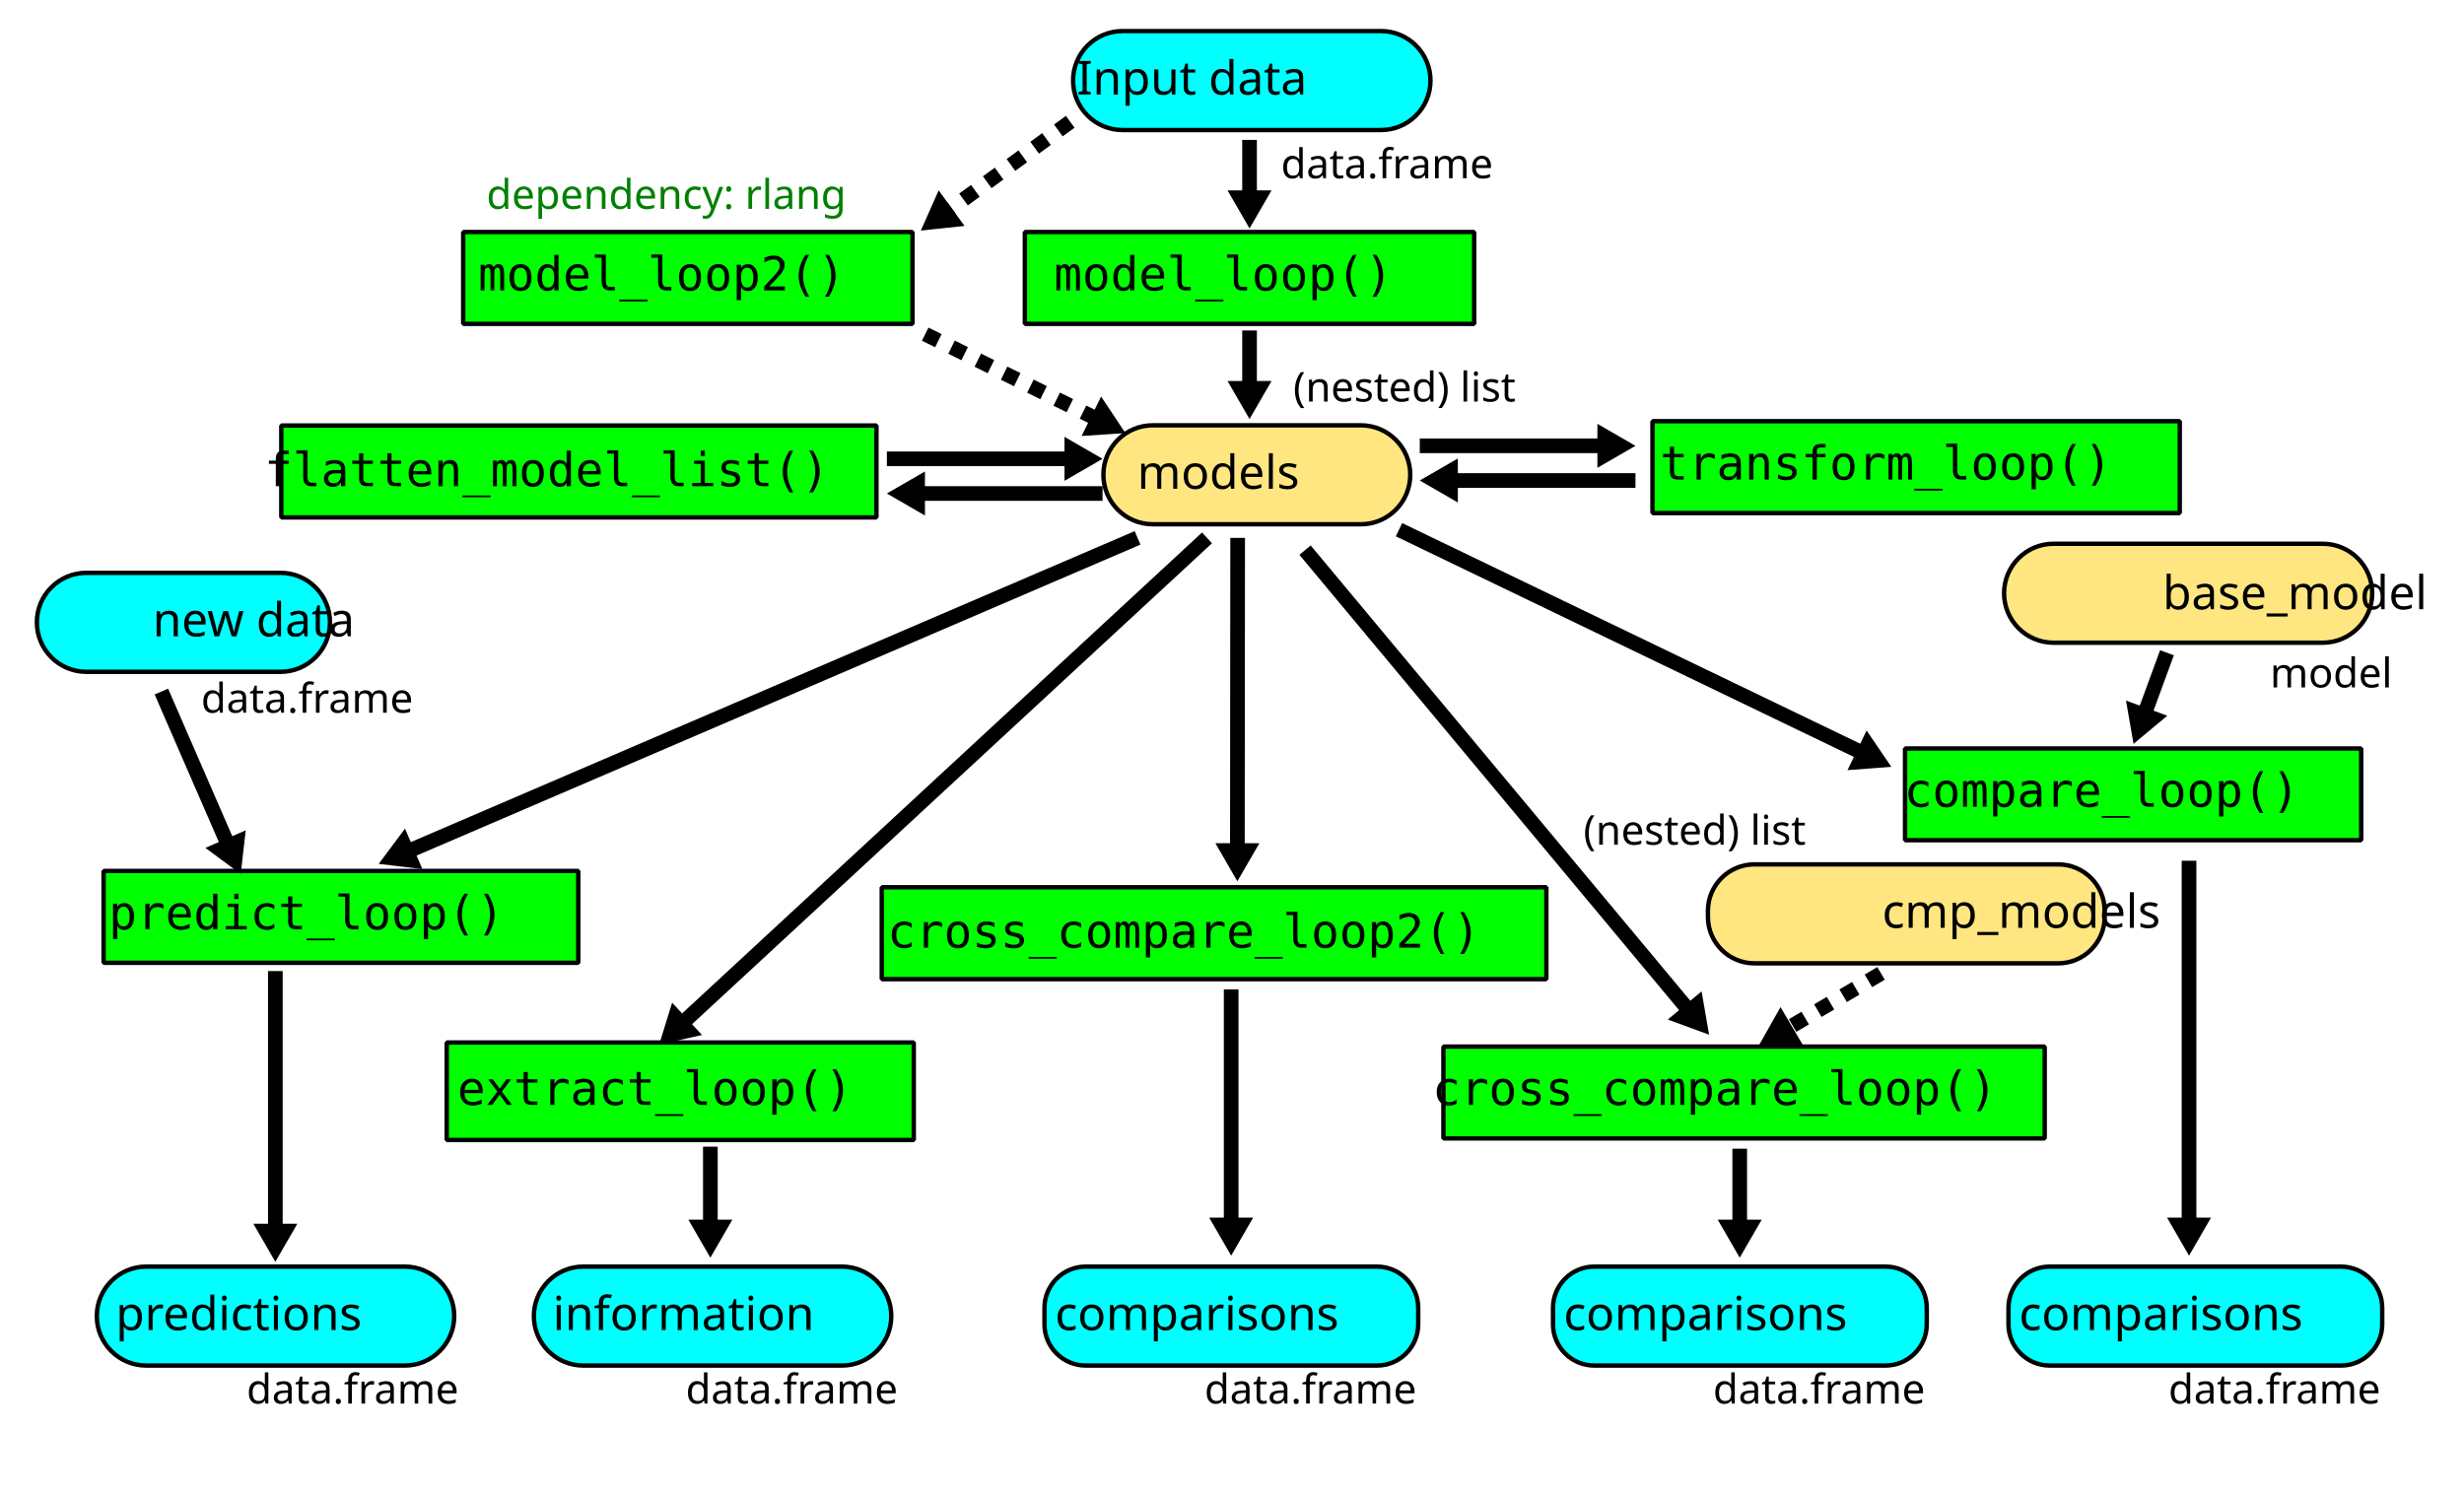
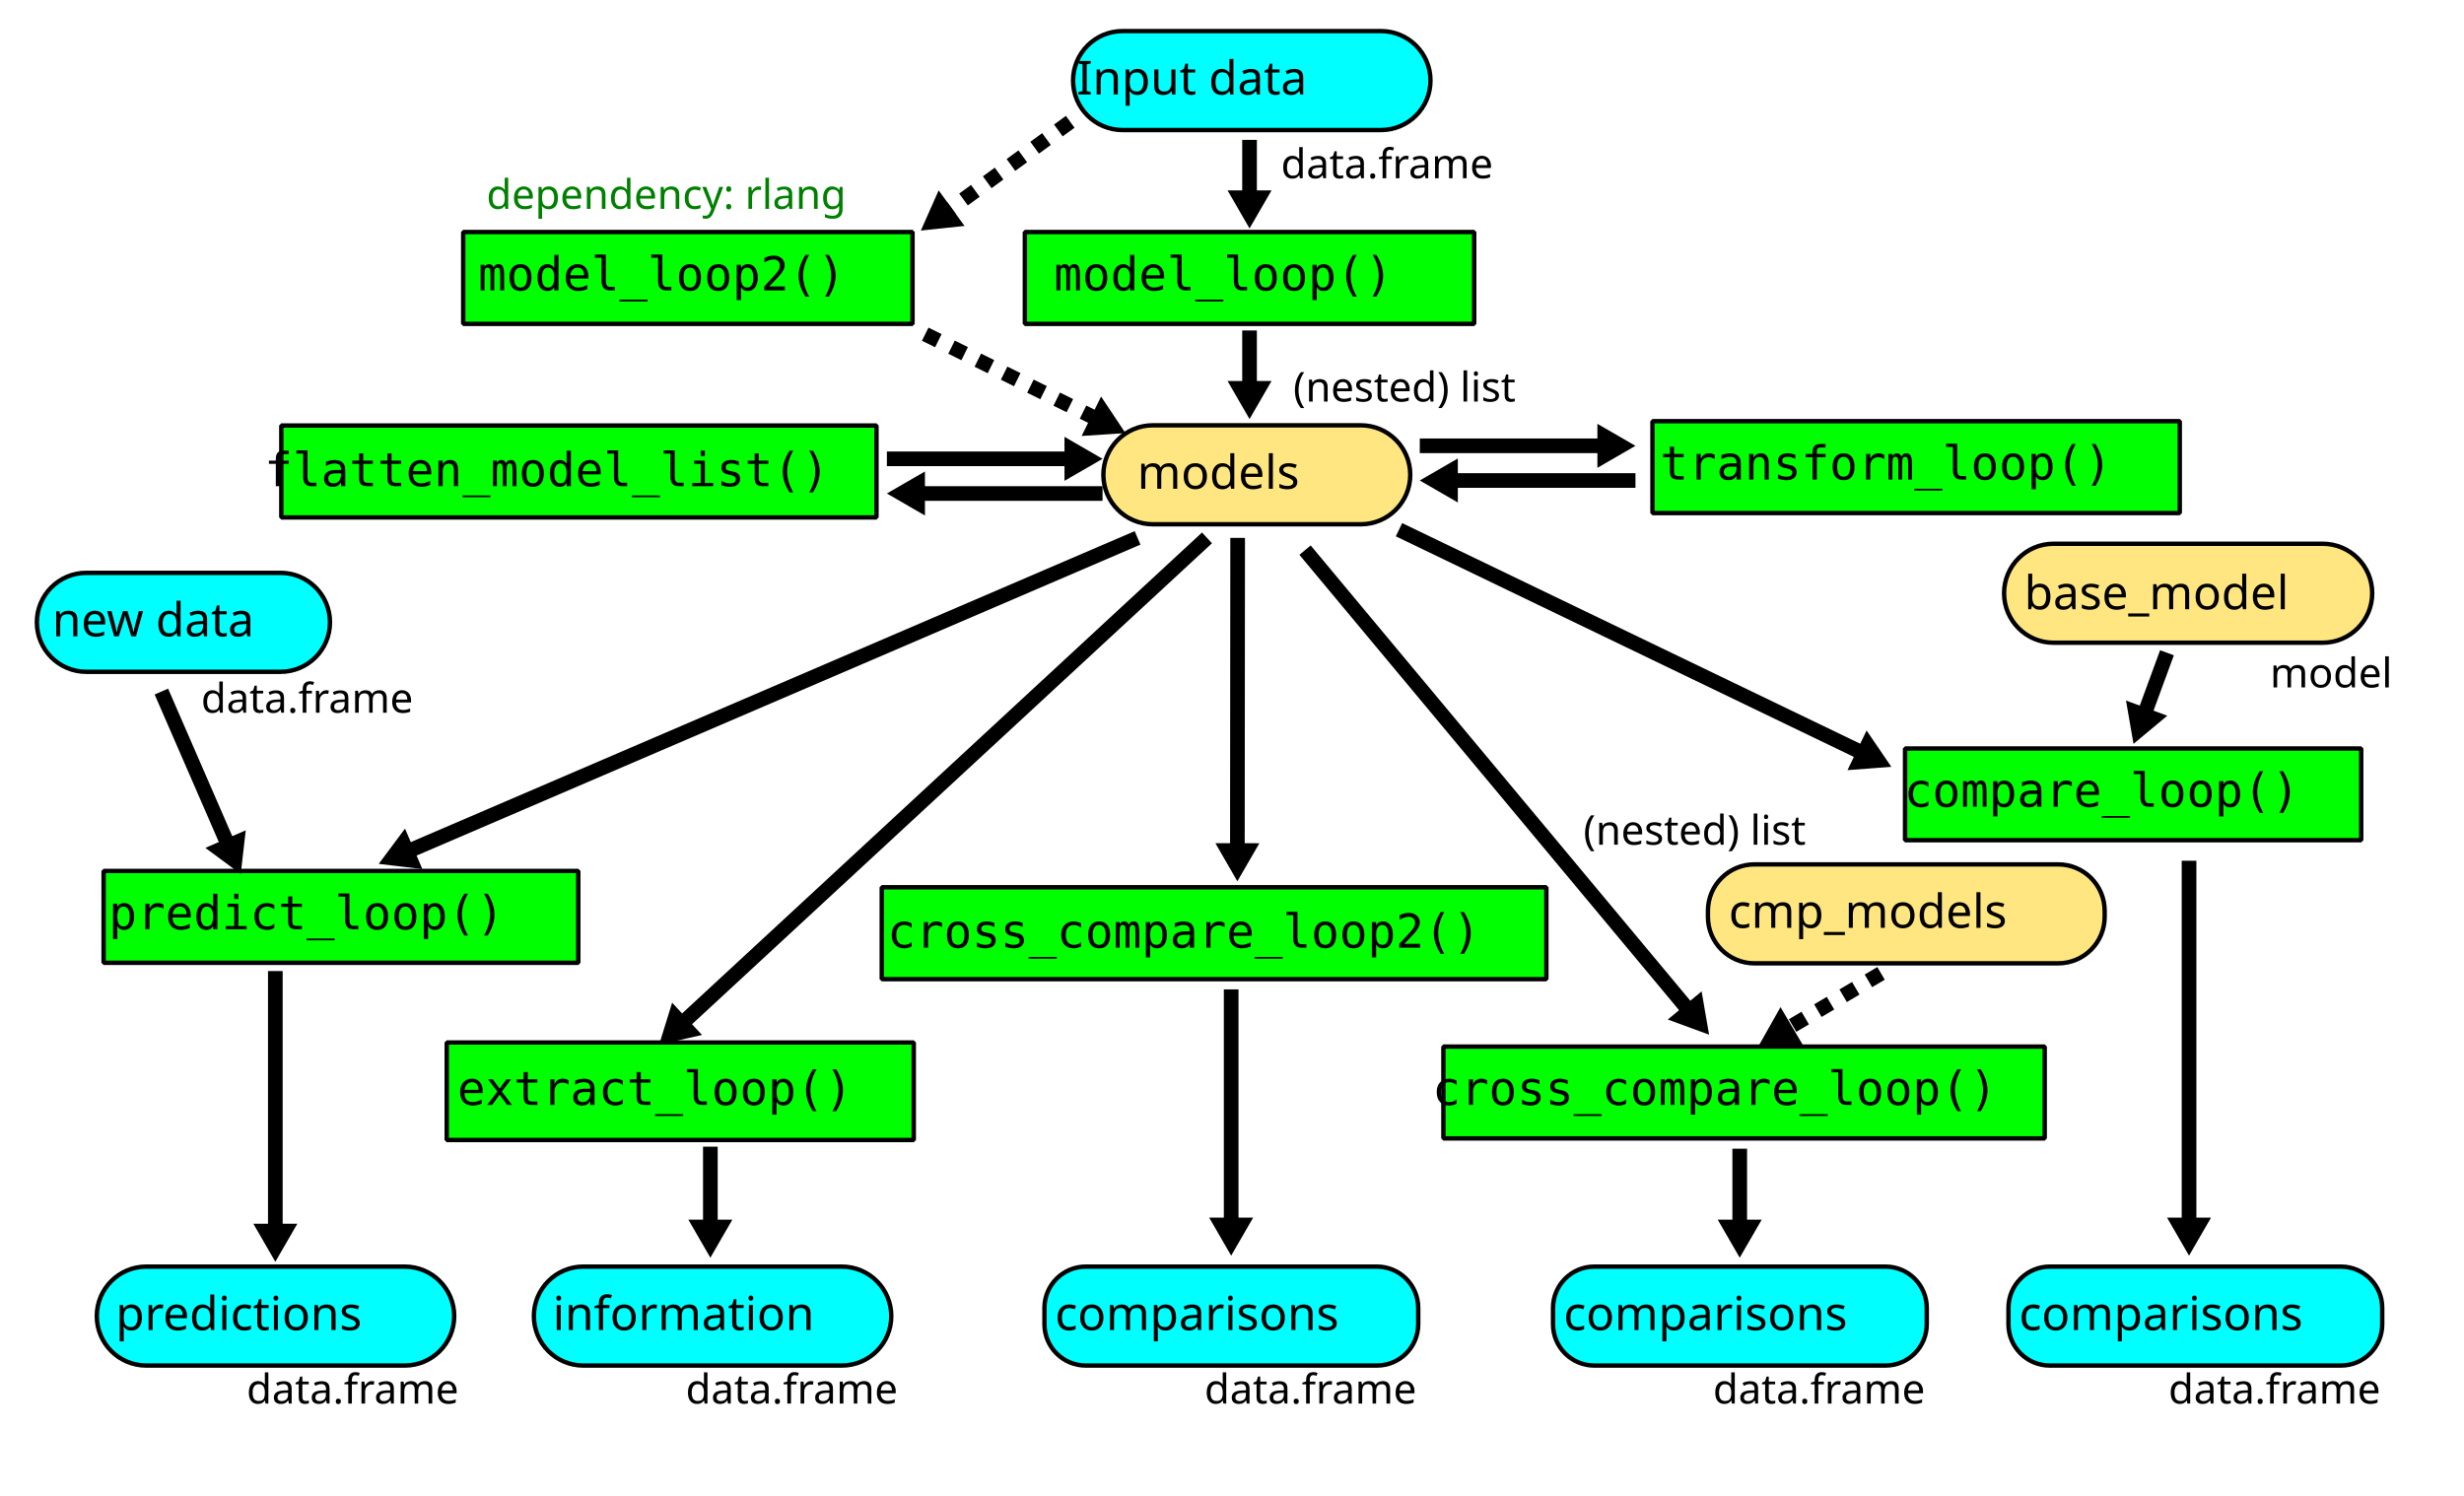
<svg xmlns="http://www.w3.org/2000/svg" width="1120" height="680" viewBox="0 0 296.333 179.917" version="1.1" id="svg5">
  <defs id="defs2">
    <marker style="overflow:visible" id="TriangleStart" refX="0" refY="0" orient="auto-start-reverse" markerWidth="2.595" markerHeight="3" viewBox="0 0 5.324 6.155" preserveAspectRatio="xMidYMid">
      <path transform="scale(0.5)" style="fill:context-stroke;fill-rule:evenodd;stroke:context-stroke;stroke-width:1pt" d="M 5.77,0 -2.88,5 V -5 Z" id="path135" />
    </marker>
  </defs>
  <g id="layer1" transform="translate(-3.481446,-6.579118)">
    <rect style="fill:#00ffff;stroke:#000000;stroke-width:0.529;stroke-linejoin:bevel;stroke-dasharray:none" id="rect819" width="42.985" height="11.903" x="132.533" y="10.317" ry="5.951" />
    <text xml:space="preserve" style="font-size:5.644px;font-family:Arial;-inkscape-font-specification:Arial;text-align:end;text-anchor:end;fill:#00ffff;stroke:#000000;stroke-width:0.706;stroke-linejoin:bevel" x="168.517" y="17.949" id="text922">
      <tspan id="tspan920" style="font-style:normal;font-variant:normal;font-weight:normal;font-stretch:normal;font-family:sans-serif;-inkscape-font-specification:sans-serif;fill:#000000;stroke:none;stroke-width:0.706" x="168.517" y="17.949">Input data</tspan>
    </text>
    <text xml:space="preserve" style="font-style:normal;font-variant:normal;font-weight:normal;font-stretch:normal;font-size:4.939px;font-family:sans-serif;-inkscape-font-specification:sans-serif;text-align:start;text-anchor:start;fill:#000000;stroke:none;stroke-width:0.706;stroke-linejoin:bevel" x="157.542" y="28.02" id="text1134">
      <tspan id="tspan1132" style="font-size:4.939px;text-align:start;text-anchor:start;stroke-width:0.706" x="157.542" y="28.02">data.frame</tspan>
    </text>
    <rect style="fill:#00ff00;stroke:#000000;stroke-width:0.529;stroke-linejoin:bevel;stroke-dasharray:none" id="rect1136" width="54.038" height="11.053" x="126.736" y="34.483" ry="0" />
    <text xml:space="preserve" style="font-size:5.644px;font-family:Arial;-inkscape-font-specification:Arial;text-align:center;text-anchor:middle;fill:#00ffff;stroke:#000000;stroke-width:0.706;stroke-linejoin:bevel" x="154.539" y="41.504" id="text1192">
      <tspan id="tspan1190" style="font-style:normal;font-variant:normal;font-weight:normal;font-stretch:normal;font-family:monospace;-inkscape-font-specification:monospace;text-align:center;text-anchor:middle;fill:#000000;stroke:none;stroke-width:0.706" x="154.539" y="41.504">model_loop()</tspan>
    </text>
    <path style="fill:#00ff00;stroke:#000000;stroke-width:1.764;stroke-linejoin:bevel;stroke-dasharray:none;marker-end:url(#TriangleStart)" d="m 153.758,23.401 v 7.601" id="path1307" />
    <path style="fill:none;stroke:#000000;stroke-width:1.764;stroke-linejoin:bevel;stroke-dasharray:none;marker-end:url(#TriangleStart)" d="m 153.758,46.328 v 7.601" id="path1653" />
    <rect style="fill:#ffe680;stroke:#000000;stroke-width:0.529;stroke-linejoin:bevel;stroke-dasharray:none" id="rect1661" width="36.906" height="11.903" x="136.18" y="57.733" ry="5.951" />
    <text xml:space="preserve" style="font-size:5.644px;font-family:Arial;-inkscape-font-specification:Arial;text-align:center;text-anchor:middle;fill:#00ffff;stroke:#000000;stroke-width:0.706;stroke-linejoin:bevel" x="153.922" y="65.365" id="text1665">
      <tspan id="tspan1663" style="font-style:normal;font-variant:normal;font-weight:normal;font-stretch:normal;font-family:sans-serif;-inkscape-font-specification:sans-serif;text-align:center;text-anchor:middle;fill:#000000;stroke:none;stroke-width:0.706" x="153.922" y="65.365">models</tspan>
    </text>
    <text xml:space="preserve" style="font-style:normal;font-variant:normal;font-weight:normal;font-stretch:normal;font-size:4.939px;font-family:sans-serif;-inkscape-font-specification:sans-serif;text-align:end;text-anchor:end;fill:#000000;stroke:none;stroke-width:0.706;stroke-linejoin:bevel" x="159.013" y="54.875" id="text1771">
      <tspan id="tspan1769" style="font-size:4.939px;text-align:start;text-anchor:start;stroke-width:0.706" x="159.013" y="54.875">(nested) list</tspan>
    </text>
    <rect style="fill:#00ff00;stroke:#000000;stroke-width:0.529;stroke-linejoin:bevel;stroke-dasharray:none" id="rect1773" width="71.58" height="11.053" x="37.311" y="57.757" ry="0" />
    <text xml:space="preserve" style="font-size:5.644px;font-family:Arial;-inkscape-font-specification:Arial;text-align:center;text-anchor:middle;fill:#00ffff;stroke:#000000;stroke-width:0.706;stroke-linejoin:bevel" x="73.189" y="65.058" id="text1777">
      <tspan id="tspan1775" style="font-style:normal;font-variant:normal;font-weight:normal;font-stretch:normal;font-family:monospace;-inkscape-font-specification:monospace;text-align:center;text-anchor:middle;fill:#000000;stroke:none;stroke-width:0.706" x="73.189" y="65.058">flatten_model_list()</tspan>
    </text>
    <rect style="fill:#00ff00;stroke:#000000;stroke-width:0.529;stroke-linejoin:bevel;stroke-dasharray:none" id="rect1779" width="63.417" height="11.053" x="202.216" y="57.236" ry="0" />
    <text xml:space="preserve" style="font-size:5.644px;font-family:Arial;-inkscape-font-specification:Arial;text-align:center;text-anchor:middle;fill:#00ffff;stroke:#000000;stroke-width:0.706;stroke-linejoin:bevel" x="234.225" y="64.256" id="text1783">
      <tspan id="tspan1781" style="font-style:normal;font-variant:normal;font-weight:normal;font-stretch:normal;font-family:monospace;-inkscape-font-specification:monospace;text-align:center;text-anchor:middle;fill:#000000;stroke:none;stroke-width:0.706" x="234.225" y="64.256">transform_loop()</tspan>
    </text>
    <path style="fill:none;stroke:#000000;stroke-width:1.764;stroke-linejoin:bevel;stroke-dasharray:none;marker-end:url(#TriangleStart)" d="m 174.232,60.202 h 22.885" id="path2562" />
    <path style="fill:none;stroke:#000000;stroke-width:1.764;stroke-linejoin:bevel;stroke-dasharray:none;marker-end:url(#TriangleStart)" d="M 200.17,64.37 H 177.284" id="path2566" />
    <path style="fill:none;stroke:#000000;stroke-width:1.764;stroke-linejoin:bevel;stroke-dasharray:none;marker-end:url(#TriangleStart)" d="m 110.142,61.765 h 22.885" id="path2572" />
    <path style="fill:none;stroke:#000000;stroke-width:1.764;stroke-linejoin:bevel;stroke-dasharray:none;marker-end:url(#TriangleStart)" d="M 136.08,65.934 H 113.195" id="path2574" />
    <rect style="fill:#00ff00;stroke:#000000;stroke-width:0.529;stroke-linejoin:bevel;stroke-dasharray:none" id="rect2578" width="56.169" height="11.733" x="57.207" y="131.964" ry="0" />
    <text xml:space="preserve" style="font-size:5.644px;font-family:Arial;-inkscape-font-specification:Arial;text-align:center;text-anchor:middle;fill:#00ffff;stroke:#000000;stroke-width:0.706;stroke-linejoin:bevel" x="86.177" y="139.476" id="text2582">
      <tspan id="tspan2580" style="font-style:normal;font-variant:normal;font-weight:normal;font-stretch:normal;font-family:monospace;-inkscape-font-specification:monospace;text-align:center;text-anchor:middle;fill:#000000;stroke:none;stroke-width:0.706" x="86.177" y="139.476">extract_loop()</tspan>
    </text>
    <rect style="fill:#00ff00;stroke:#000000;stroke-width:0.529;stroke-linejoin:bevel;stroke-dasharray:none" id="rect2584" width="57.088" height="11.053" x="15.941" y="111.331" ry="0" />
    <text xml:space="preserve" style="font-size:5.644px;font-family:Arial;-inkscape-font-specification:Arial;text-align:center;text-anchor:middle;fill:#00ffff;stroke:#000000;stroke-width:0.706;stroke-linejoin:bevel" x="44.267" y="118.352" id="text2588">
      <tspan id="tspan2586" style="font-style:normal;font-variant:normal;font-weight:normal;font-stretch:normal;font-family:monospace;-inkscape-font-specification:monospace;text-align:center;text-anchor:middle;fill:#000000;stroke:none;stroke-width:0.706" x="44.267" y="118.352">predict_loop()</tspan>
    </text>
    <rect style="fill:#00ff00;stroke:#000000;stroke-width:0.529;stroke-linejoin:bevel;stroke-dasharray:none" id="rect2590" width="54.86" height="11.036" x="232.593" y="96.602" ry="0" />
    <text xml:space="preserve" style="font-size:5.644px;font-family:Arial;-inkscape-font-specification:Arial;text-align:center;text-anchor:middle;fill:#00ffff;stroke:#000000;stroke-width:0.706;stroke-linejoin:bevel" x="260.18" y="103.614" id="text2594">
      <tspan id="tspan2592" style="font-style:normal;font-variant:normal;font-weight:normal;font-stretch:normal;font-family:monospace;-inkscape-font-specification:monospace;text-align:center;text-anchor:middle;fill:#000000;stroke:none;stroke-width:0.706" x="260.18" y="103.614">compare_loop()</tspan>
    </text>
    <rect style="fill:#00ffff;stroke:#000000;stroke-width:0.529;stroke-linejoin:bevel;stroke-dasharray:none" id="rect2608" width="35.253" height="11.903" x="7.914" y="75.479" ry="5.951" />
-     <text xml:space="preserve" style="font-size:5.644px;font-family:Arial;-inkscape-font-specification:Arial;text-align:center;text-anchor:middle;fill:#00ffff;stroke:#000000;stroke-width:0.706;stroke-linejoin:bevel" x="25.332" y="83.11" id="text2612">
-       <tspan id="tspan2610" style="font-style:normal;font-variant:normal;font-weight:normal;font-stretch:normal;font-family:sans-serif;-inkscape-font-specification:sans-serif;fill:#000000;stroke:none;stroke-width:0.706;text-anchor:middle;text-align:center" x="37.907" y="83.11">new data</tspan>
+     <text xml:space="preserve" style="font-size:5.644px;font-family:Arial;-inkscape-font-specification:Arial;text-align:center;text-anchor:middle;fill:#00ffff;stroke:#000000;stroke-width:0.706;stroke-linejoin:bevel" x="25.823" y="83.11" id="text2612">
+       <tspan id="tspan2610" style="font-style:normal;font-variant:normal;font-weight:normal;font-stretch:normal;font-family:sans-serif;-inkscape-font-specification:sans-serif;text-align:center;text-anchor:middle;fill:#000000;stroke:none;stroke-width:0.706" x="25.823" y="83.11">new data</tspan>
    </text>
    <path style="fill:none;stroke:#000000;stroke-width:1.764;stroke-linejoin:bevel;stroke-dasharray:none;marker-end:url(#TriangleStart)" d="M 140.291,71.273 51.833,109.277" id="path2620" />
    <path style="fill:none;stroke:#000000;stroke-width:1.764;stroke-linejoin:bevel;stroke-dasharray:none;marker-end:url(#TriangleStart)" d="m 22.888,89.758 8.328,19.144" id="path2640" />
    <text xml:space="preserve" style="font-style:normal;font-variant:normal;font-weight:normal;font-stretch:normal;font-size:4.939px;font-family:sans-serif;-inkscape-font-specification:sans-serif;text-align:start;text-anchor:start;fill:#000000;stroke:none;stroke-width:0.706;stroke-linejoin:bevel" x="27.667" y="92.3" id="text2646">
      <tspan id="tspan2644" style="font-size:4.939px;text-align:start;text-anchor:start;stroke-width:0.706" x="27.667" y="92.3">data.frame</tspan>
    </text>
    <path style="fill:none;stroke:#000000;stroke-width:1.764;stroke-linejoin:bevel;stroke-dasharray:none;marker-end:url(#TriangleStart)" d="M 148.642,71.273 84.992,130.155" id="path2652" />
    <rect style="fill:#00ff00;stroke:#000000;stroke-width:0.529;stroke-linejoin:bevel;stroke-dasharray:none" id="rect2656" width="72.317" height="11.053" x="177.072" y="132.455" ry="0" />
    <text xml:space="preserve" style="font-size:5.644px;font-family:Arial;-inkscape-font-specification:Arial;text-align:center;text-anchor:middle;fill:#00ffff;stroke:#000000;stroke-width:0.706;stroke-linejoin:bevel" x="213.632" y="139.476" id="text2660">
      <tspan id="tspan2658" style="font-style:normal;font-variant:normal;font-weight:normal;font-stretch:normal;font-family:monospace;-inkscape-font-specification:monospace;text-align:center;text-anchor:middle;fill:#000000;stroke:none;stroke-width:0.706" x="213.632" y="139.476">cross_compare_loop()</tspan>
    </text>
    <rect style="fill:#00ff00;stroke:#000000;stroke-width:0.529;stroke-linejoin:bevel;stroke-dasharray:none" id="rect2662" width="79.931" height="11.053" x="109.525" y="113.296" ry="0" />
    <text xml:space="preserve" style="font-size:5.644px;font-family:Arial;-inkscape-font-specification:Arial;text-align:center;text-anchor:middle;fill:#00ffff;stroke:#000000;stroke-width:0.706;stroke-linejoin:bevel" x="149.79" y="120.562" id="text2666">
      <tspan id="tspan2664" style="font-style:normal;font-variant:normal;font-weight:normal;font-stretch:normal;font-family:monospace;-inkscape-font-specification:monospace;text-align:center;text-anchor:middle;fill:#000000;stroke:none;stroke-width:0.706" x="149.79" y="120.562">cross_compare_loop2()</tspan>
    </text>
    <path style="fill:none;stroke:#000000;stroke-width:1.764;stroke-linejoin:bevel;stroke-dasharray:none;marker-end:url(#TriangleStart)" d="m 152.327,71.273 -0.032,38.25" id="path2670" />
    <path style="fill:none;stroke:#000000;stroke-width:1.764;stroke-linejoin:bevel;stroke-dasharray:none;marker-end:url(#TriangleStart)" d="M 171.731,70.291 228.193,97.487" id="path2676" />
    <path style="fill:none;stroke:#000000;stroke-width:1.764;stroke-linejoin:bevel;stroke-dasharray:none;marker-end:url(#TriangleStart)" d="m 160.432,72.747 46.637,55.935" id="path2686" />
    <rect style="fill:#ffe680;stroke:#000000;stroke-width:0.529;stroke-linejoin:bevel;stroke-dasharray:none" id="rect2692" width="44.274" height="11.903" x="244.502" y="71.98" ry="5.951" />
-     <text xml:space="preserve" style="font-size:5.644px;font-family:Arial;-inkscape-font-specification:Arial;text-align:center;text-anchor:middle;fill:#00ffff;stroke:#000000;stroke-width:0.706;stroke-linejoin:bevel" x="267" y="79.857" id="text2696">
-       <tspan id="tspan2694" style="font-style:normal;font-variant:normal;font-weight:normal;font-stretch:normal;font-family:sans-serif;-inkscape-font-specification:sans-serif;fill:#000000;stroke:none;stroke-width:0.706;text-anchor:middle;text-align:center" x="283.406" y="79.857">base_model</tspan>
+     <text xml:space="preserve" style="font-size:5.644px;font-family:Arial;-inkscape-font-specification:Arial;text-align:center;text-anchor:middle;fill:#00ffff;stroke:#000000;stroke-width:0.706;stroke-linejoin:bevel" x="266.755" y="79.857" id="text2696">
+       <tspan id="tspan2694" style="font-style:normal;font-variant:normal;font-weight:normal;font-stretch:normal;font-family:sans-serif;-inkscape-font-specification:sans-serif;text-align:center;text-anchor:middle;fill:#000000;stroke:none;stroke-width:0.706" x="266.755" y="79.857">base_model</tspan>
    </text>
    <text xml:space="preserve" style="font-style:normal;font-variant:normal;font-weight:normal;font-stretch:normal;font-size:4.939px;font-family:sans-serif;-inkscape-font-specification:sans-serif;text-align:start;text-anchor:start;fill:#000000;stroke:none;stroke-width:0.706;stroke-linejoin:bevel" x="276.485" y="89.262" id="text2720">
      <tspan id="tspan2718" style="font-size:4.939px;text-align:start;text-anchor:start;stroke-width:0.706" x="276.485" y="89.262">model</tspan>
    </text>
    <path style="fill:none;stroke:#000000;stroke-width:1.764;stroke-linejoin:bevel;stroke-dasharray:none;marker-end:url(#TriangleStart)" d="m 264.093,85.091 -2.97,8.091" id="path2789" />
    <rect style="fill:#ffe680;stroke:#000000;stroke-width:0.529;stroke-linejoin:bevel;stroke-dasharray:none" id="rect2795" width="47.713" height="11.903" x="208.886" y="110.543" ry="5.592" />
-     <text xml:space="preserve" style="font-size:5.644px;font-family:Arial;-inkscape-font-specification:Arial;text-align:center;text-anchor:middle;fill:#00ffff;stroke:#000000;stroke-width:0.706;stroke-linejoin:bevel" x="233.024" y="118.174" id="text2799">
-       <tspan id="tspan2797" style="font-style:normal;font-variant:normal;font-weight:normal;font-stretch:normal;font-family:sans-serif;-inkscape-font-specification:sans-serif;fill:#000000;stroke:none;stroke-width:0.706;text-anchor:middle;text-align:center" x="250.492" y="118.174">cmp_models</tspan>
+     <text xml:space="preserve" style="font-size:5.644px;font-family:Arial;-inkscape-font-specification:Arial;text-align:center;text-anchor:middle;fill:#00ffff;stroke:#000000;stroke-width:0.706;stroke-linejoin:bevel" x="232.041" y="118.174" id="text2799">
+       <tspan id="tspan2797" style="font-style:normal;font-variant:normal;font-weight:normal;font-stretch:normal;font-family:sans-serif;-inkscape-font-specification:sans-serif;text-align:center;text-anchor:middle;fill:#000000;stroke:none;stroke-width:0.706" x="232.041" y="118.174">cmp_models</tspan>
    </text>
    <text xml:space="preserve" style="font-style:normal;font-variant:normal;font-weight:normal;font-stretch:normal;font-size:4.939px;font-family:sans-serif;-inkscape-font-specification:sans-serif;text-align:end;text-anchor:end;fill:#000000;stroke:none;stroke-width:0.706;stroke-linejoin:bevel" x="227.089" y="108.176" id="text2803">
      <tspan id="tspan2801" style="font-size:4.939px;stroke-width:0.706" x="227.089" y="108.176">(nested) list</tspan>
    </text>
    <path style="fill:none;stroke:#000000;stroke-width:1.764;stroke-linejoin:bevel;stroke-dasharray:1.764, 1.764;stroke-dashoffset:0;marker-end:url(#TriangleStart)" d="m 229.705,123.655 -12.059,7.109" id="path2807" />
    <path style="fill:#00ff00;stroke:#000000;stroke-width:1.764;stroke-linejoin:bevel;stroke-dasharray:none;marker-end:url(#TriangleStart)" d="m 266.747,110.108 0,44.445" id="path2831" />
    <path style="fill:#00ff00;stroke:#000000;stroke-width:1.764;stroke-linejoin:bevel;stroke-dasharray:none;marker-end:url(#TriangleStart)" d="m 212.709,144.741 v 10.057" id="path2835" />
    <path style="fill:#00ff00;stroke:#000000;stroke-width:1.764;stroke-linejoin:bevel;stroke-dasharray:none;marker-end:url(#TriangleStart)" d="m 151.548,125.582 v 28.971" id="path2839" />
    <path style="fill:#00ff00;stroke:#000000;stroke-width:1.764;stroke-linejoin:bevel;stroke-dasharray:none;marker-end:url(#TriangleStart)" d="m 88.913,144.495 v 10.303" id="path2843" />
    <path style="fill:#00ff00;stroke:#000000;stroke-width:1.764;stroke-linejoin:bevel;stroke-dasharray:none;marker-end:url(#TriangleStart)" d="m 36.595,123.371 v 31.918" id="path2847" />
    <rect style="fill:#00ffff;stroke:#000000;stroke-width:0.529;stroke-linejoin:bevel;stroke-dasharray:none" id="rect3625" width="44.95" height="11.903" x="129.094" y="158.921" ry="4.969" />
    <text xml:space="preserve" style="font-size:5.644px;font-family:Arial;-inkscape-font-specification:Arial;text-align:center;text-anchor:middle;fill:#00ffff;stroke:#000000;stroke-width:0.706;stroke-linejoin:bevel" x="151.353" y="166.553" id="text3629">
      <tspan id="tspan3627" style="font-style:normal;font-variant:normal;font-weight:normal;font-stretch:normal;font-family:sans-serif;-inkscape-font-specification:sans-serif;text-align:center;text-anchor:middle;fill:#000000;stroke:none;stroke-width:0.706" x="151.353" y="166.553">comparisons</tspan>
    </text>
    <text xml:space="preserve" style="font-style:normal;font-variant:normal;font-weight:normal;font-stretch:normal;font-size:4.939px;font-family:sans-serif;-inkscape-font-specification:sans-serif;text-align:center;text-anchor:middle;fill:#000000;stroke:none;stroke-width:0.706;stroke-linejoin:bevel" x="150.903" y="175.395" id="text3633">
      <tspan id="tspan3631" style="font-size:4.939px;stroke-width:0.706;text-anchor:middle;text-align:center" x="164.306" y="175.395">data.frame</tspan>
    </text>
    <rect style="fill:#00ffff;stroke:#000000;stroke-width:0.529;stroke-linejoin:bevel;stroke-dasharray:none" id="rect3643" width="42.985" height="11.903" x="67.687" y="158.921" ry="5.951" />
    <text xml:space="preserve" style="font-size:5.644px;font-family:Arial;-inkscape-font-specification:Arial;text-align:center;text-anchor:middle;fill:#00ffff;stroke:#000000;stroke-width:0.706;stroke-linejoin:bevel" x="89.608" y="166.553" id="text3647">
      <tspan id="tspan3645" style="font-style:normal;font-variant:normal;font-weight:normal;font-stretch:normal;font-family:sans-serif;-inkscape-font-specification:sans-serif;text-align:center;text-anchor:middle;fill:#000000;stroke:none;stroke-width:0.706" x="89.608" y="166.553">information</tspan>
    </text>
    <text xml:space="preserve" style="font-style:normal;font-variant:normal;font-weight:normal;font-stretch:normal;font-size:4.939px;font-family:sans-serif;-inkscape-font-specification:sans-serif;text-align:center;text-anchor:middle;fill:#000000;stroke:none;stroke-width:0.706;stroke-linejoin:bevel" x="88.514" y="175.395" id="text3651">
      <tspan id="tspan3649" style="font-size:4.939px;stroke-width:0.706;text-anchor:middle;text-align:center" x="101.916" y="175.395">data.frame</tspan>
    </text>
    <rect style="fill:#00ffff;stroke:#000000;stroke-width:0.529;stroke-linejoin:bevel;stroke-dasharray:none" id="rect3653" width="42.985" height="11.903" x="15.123" y="158.921" ry="5.951" />
    <text xml:space="preserve" style="font-size:5.644px;font-family:Arial;-inkscape-font-specification:Arial;text-align:center;text-anchor:middle;fill:#00ffff;stroke:#000000;stroke-width:0.706;stroke-linejoin:bevel" x="36.118" y="166.553" id="text3657">
      <tspan id="tspan3655" style="font-style:normal;font-variant:normal;font-weight:normal;font-stretch:normal;font-family:sans-serif;-inkscape-font-specification:sans-serif;text-align:center;text-anchor:middle;fill:#000000;stroke:none;stroke-width:0.706" x="36.118" y="166.553">predictions</tspan>
    </text>
    <text xml:space="preserve" style="font-style:normal;font-variant:normal;font-weight:normal;font-stretch:normal;font-size:4.939px;font-family:sans-serif;-inkscape-font-specification:sans-serif;text-align:center;text-anchor:middle;fill:#000000;stroke:none;stroke-width:0.706;stroke-linejoin:bevel" x="35.704" y="175.395" id="text3661">
      <tspan id="tspan3659" style="font-size:4.939px;stroke-width:0.706;text-anchor:middle;text-align:center" x="49.107" y="175.395">data.frame</tspan>
    </text>
    <rect style="fill:#00ffff;stroke:#000000;stroke-width:0.529;stroke-linejoin:bevel;stroke-dasharray:none" id="rect1311" width="44.95" height="11.903" x="190.255" y="158.921" ry="4.969" />
    <text xml:space="preserve" style="font-size:5.644px;font-family:Arial;-inkscape-font-specification:Arial;text-align:center;text-anchor:middle;fill:#00ffff;stroke:#000000;stroke-width:0.706;stroke-linejoin:bevel" x="212.514" y="166.553" id="text1315">
      <tspan id="tspan1313" style="font-style:normal;font-variant:normal;font-weight:normal;font-stretch:normal;font-family:sans-serif;-inkscape-font-specification:sans-serif;text-align:center;text-anchor:middle;fill:#000000;stroke:none;stroke-width:0.706" x="212.514" y="166.553">comparisons</tspan>
    </text>
    <text xml:space="preserve" style="font-style:normal;font-variant:normal;font-weight:normal;font-stretch:normal;font-size:4.939px;font-family:sans-serif;-inkscape-font-specification:sans-serif;text-align:center;text-anchor:middle;fill:#000000;stroke:none;stroke-width:0.706;stroke-linejoin:bevel" x="212.064" y="175.395" id="text1319">
      <tspan id="tspan1317" style="font-size:4.939px;stroke-width:0.706;text-anchor:middle;text-align:center" x="225.467" y="175.395">data.frame</tspan>
    </text>
    <rect style="fill:#00ffff;stroke:#000000;stroke-width:0.529;stroke-linejoin:bevel;stroke-dasharray:none" id="rect1321" width="44.95" height="11.903" x="245.03" y="158.921" ry="4.969" />
    <text xml:space="preserve" style="font-size:5.644px;font-family:Arial;-inkscape-font-specification:Arial;text-align:center;text-anchor:middle;fill:#00ffff;stroke:#000000;stroke-width:0.706;stroke-linejoin:bevel" x="267.289" y="166.553" id="text1325">
      <tspan id="tspan1323" style="font-style:normal;font-variant:normal;font-weight:normal;font-stretch:normal;font-family:sans-serif;-inkscape-font-specification:sans-serif;text-align:center;text-anchor:middle;fill:#000000;stroke:none;stroke-width:0.706" x="267.289" y="166.553">comparisons</tspan>
    </text>
    <text xml:space="preserve" style="font-style:normal;font-variant:normal;font-weight:normal;font-stretch:normal;font-size:4.939px;font-family:sans-serif;-inkscape-font-specification:sans-serif;text-align:center;text-anchor:middle;fill:#000000;stroke:none;stroke-width:0.706;stroke-linejoin:bevel" x="266.839" y="175.395" id="text1329">
      <tspan id="tspan1327" style="font-size:4.939px;stroke-width:0.706;text-anchor:middle;text-align:center" x="280.241" y="175.395">data.frame</tspan>
    </text>
    <path style="fill:none;stroke:#000000;stroke-width:1.764;stroke-linejoin:bevel;stroke-dasharray:1.764, 1.764;stroke-dashoffset:0;marker-end:url(#TriangleStart)" d="M 132.191,21.228 116.694,32.513" id="path949" />
    <rect style="fill:#00ff00;stroke:#000000;stroke-width:0.529;stroke-linejoin:bevel;stroke-dasharray:none" id="rect951" width="54.038" height="11.053" x="59.188" y="34.483" ry="0" />
    <text xml:space="preserve" style="font-size:5.644px;font-family:Arial;-inkscape-font-specification:Arial;text-align:center;text-anchor:middle;fill:#00ffff;stroke:#000000;stroke-width:0.706;stroke-linejoin:bevel" x="86.991" y="41.504" id="text955">
      <tspan id="tspan953" style="font-style:normal;font-variant:normal;font-weight:normal;font-stretch:normal;font-family:monospace;-inkscape-font-specification:monospace;text-align:center;text-anchor:middle;fill:#000000;stroke:none;stroke-width:0.706" x="86.991" y="41.504">model_loop2()</tspan>
    </text>
    <text xml:space="preserve" style="font-style:normal;font-variant:normal;font-weight:normal;font-stretch:normal;font-size:4.939px;font-family:sans-serif;-inkscape-font-specification:sans-serif;text-align:start;text-anchor:start;fill:#000000;stroke:none;stroke-width:0.706;stroke-linejoin:bevel" x="61.993" y="31.704" id="text1061">
      <tspan id="tspan1059" style="font-size:4.939px;text-align:start;text-anchor:start;fill:#008000;stroke-width:0.706" x="61.993" y="31.704">dependency: rlang</tspan>
    </text>
    <path style="fill:none;stroke:#000000;stroke-width:1.764;stroke-linejoin:bevel;stroke-dasharray:1.764, 1.764;stroke-dashoffset:0;marker-end:url(#TriangleStart)" d="m 114.752,46.773 21.347,10.547" id="path1261" />
  </g>
</svg>
